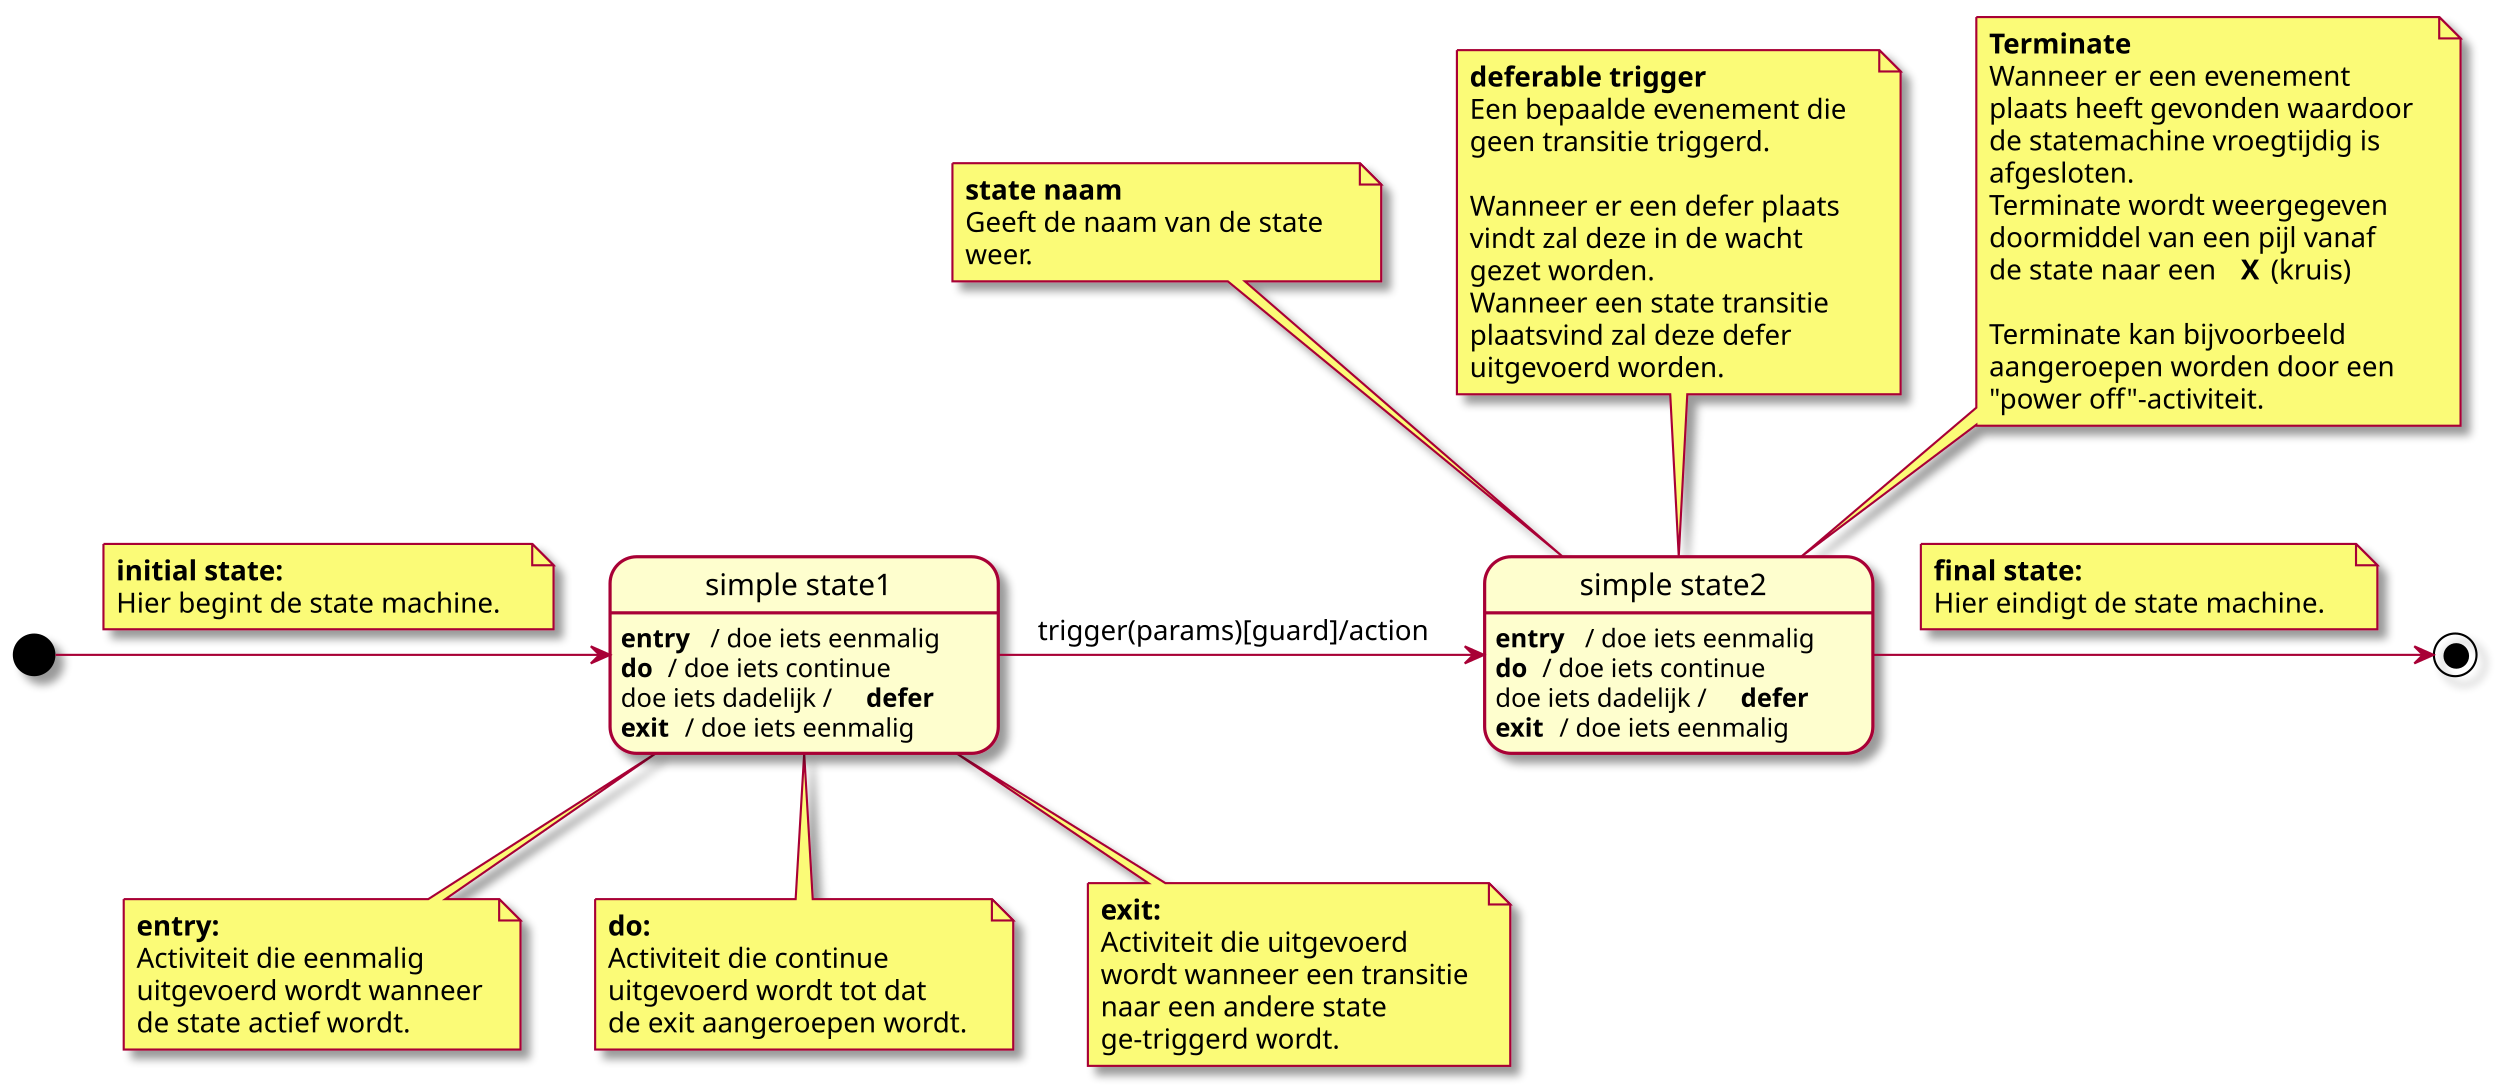
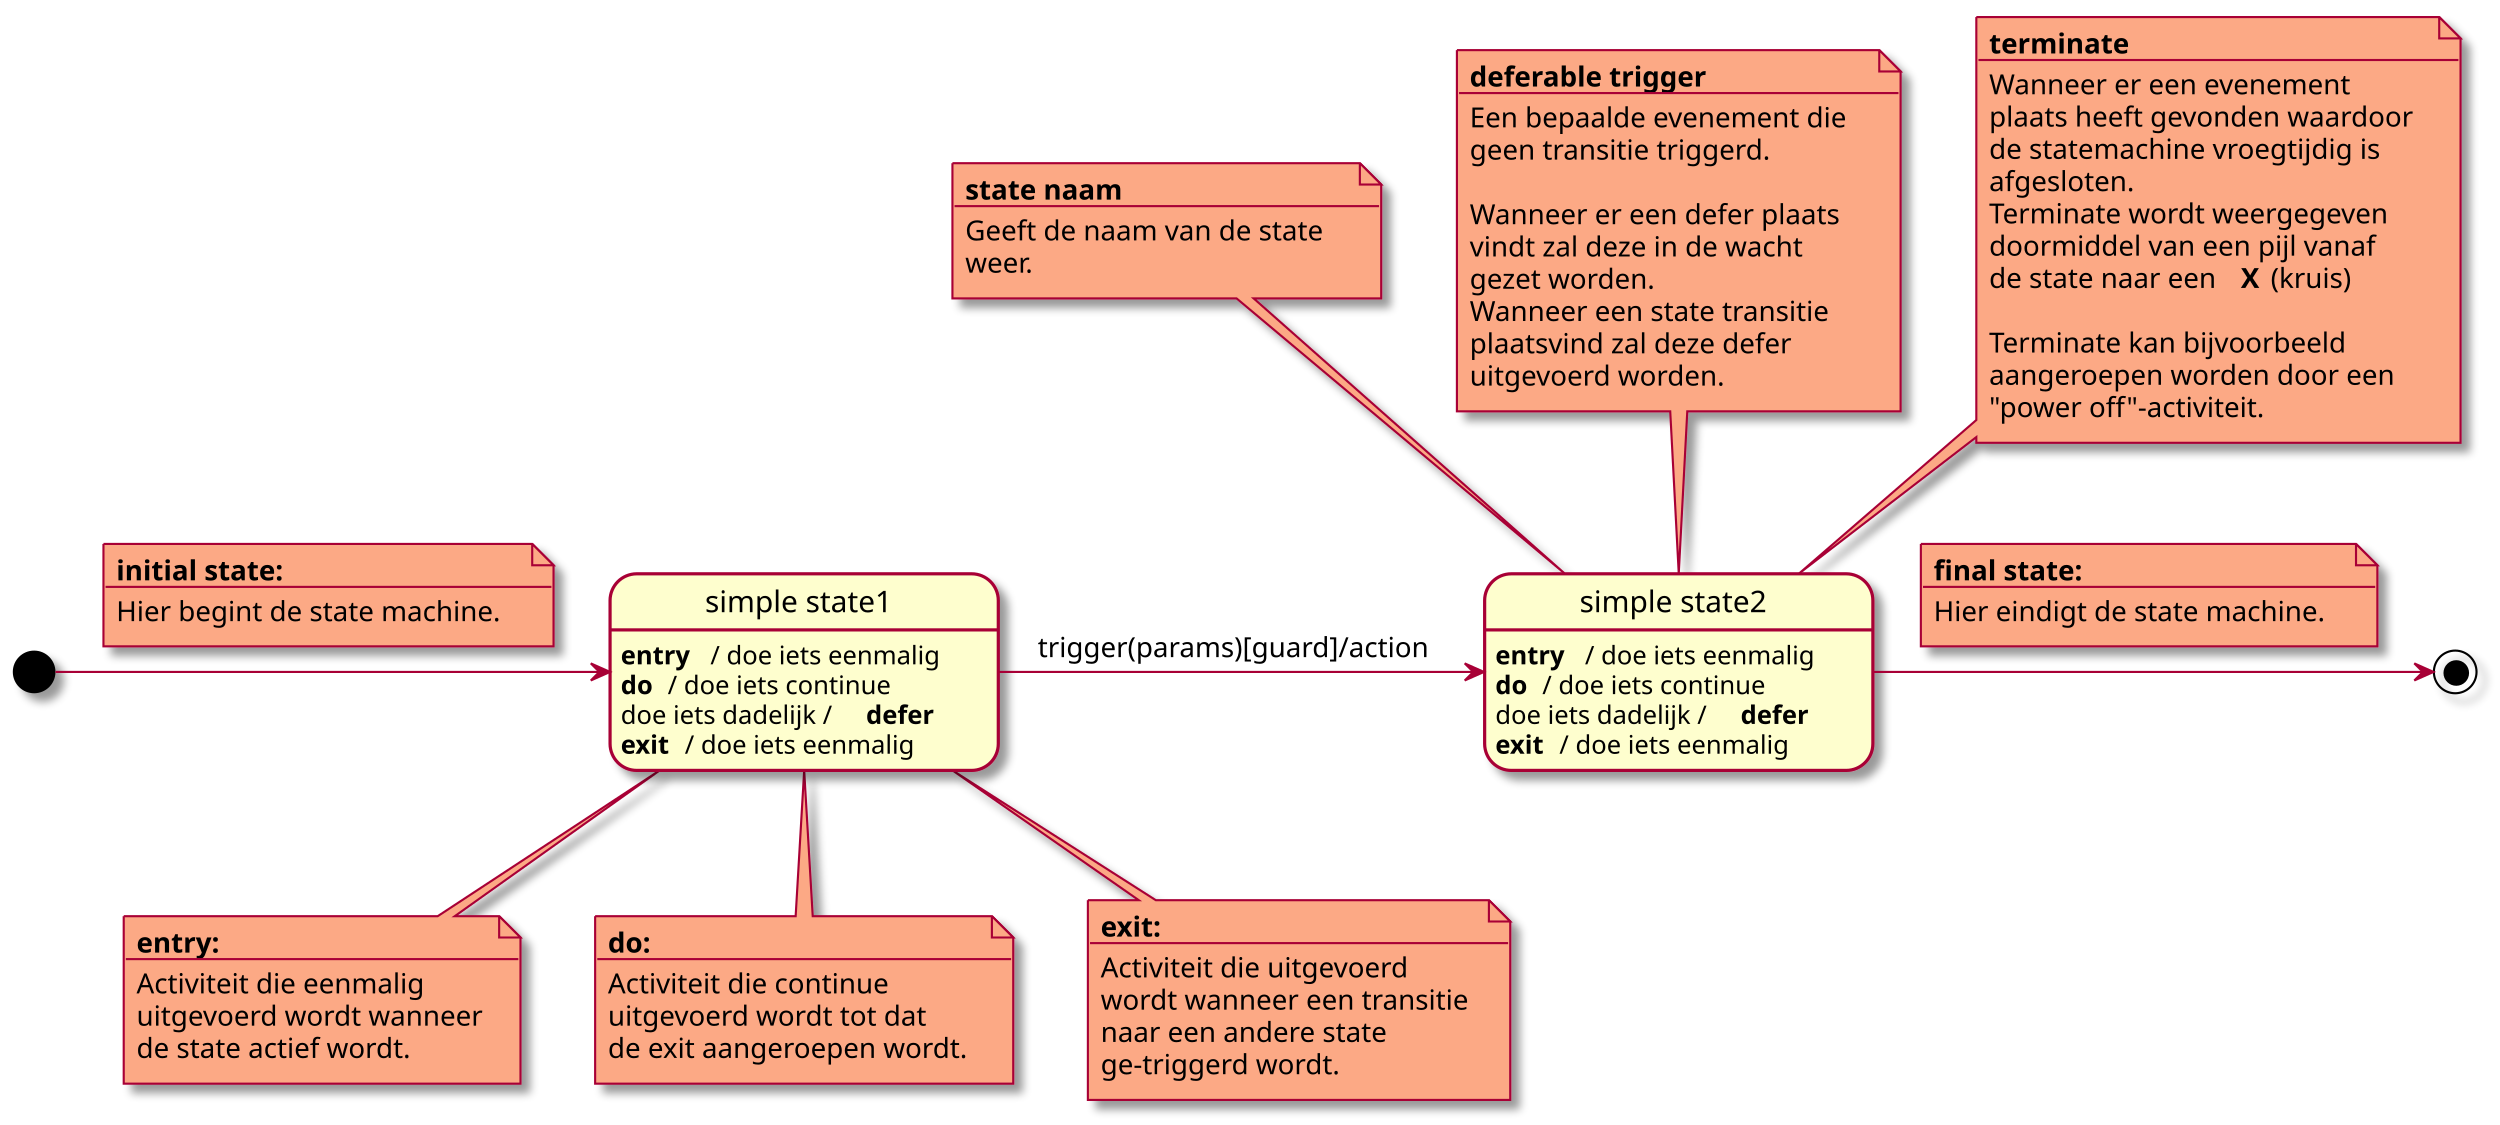
- <svg xmlns="http://www.w3.org/2000/svg" contentScriptType="application/ecmascript" contentStyleType="text/css" height="511px" preserveAspectRatio="none" style="width:1172px;height:511px;" version="1.1" viewBox="0 0 1172 511" width="1172px" zoomAndPan="magnify">
+ <svg xmlns="http://www.w3.org/2000/svg" contentScriptType="application/ecmascript" contentStyleType="text/css" height="527px" preserveAspectRatio="none" style="width:1172px;height:527px;" version="1.1" viewBox="0 0 1172 527" width="1172px" zoomAndPan="magnify">
  <defs>
-     <filter height="300%" id="f1602x31pqdsz2" width="300%" x="-1" y="-1">
+     <filter height="300%" id="f1xwg6sgel5902" width="300%" x="-1" y="-1">
      <feGaussianBlur result="blurOut" stdDeviation="2.0" />
      <feColorMatrix in="blurOut" result="blurOut2" type="matrix" values="0 0 0 0 0 0 0 0 0 0 0 0 0 0 0 0 0 0 .4 0" />
      <feOffset dx="4.0" dy="4.0" in="blurOut2" result="blurOut3" />
      <feBlend in="SourceGraphic" in2="blurOut3" mode="normal" />
    </filter>
  </defs>
  <g>
-     <ellipse cx="16" cy="307" fill="#000000" filter="url(#f1602x31pqdsz2)" rx="10" ry="10" style="stroke: none; stroke-width: 1.0;" />
-     <ellipse cx="1151" cy="307" fill="none" filter="url(#f1602x31pqdsz2)" rx="10" ry="10" style="stroke: #000000; stroke-width: 1.0;" />
-     <ellipse cx="1151.5" cy="307.5" fill="#000000" rx="6" ry="6" style="stroke: none; stroke-width: 1.0;" />
-     <path d="M58,421.5 L58,492.031 A0,0 0 0 0 58,492.031 L244,492.031 A0,0 0 0 0 244,492.031 L244,431.5 L234,421.5 L208.778,421.5 L307.657,353.024 L200.778,421.5 L58,421.5 A0,0 0 0 0 58,421.5 " fill="#FBFB77" filter="url(#f1602x31pqdsz2)" style="stroke: #A80036; stroke-width: 1.0;" />
-     <path d="M234,421.5 L234,431.5 L244,431.5 L234,421.5 " fill="#FBFB77" style="stroke: #A80036; stroke-width: 1.0;" />
-     <text fill="#000000" font-family="sans-serif" font-size="13" font-weight="bold" lengthAdjust="spacingAndGlyphs" textLength="43" x="64" y="438.567">entry:</text>
-     <text fill="#000000" font-family="sans-serif" font-size="13" lengthAdjust="spacingAndGlyphs" textLength="141" x="64" y="453.7">Activiteit die eenmalig</text>
-     <text fill="#000000" font-family="sans-serif" font-size="13" lengthAdjust="spacingAndGlyphs" textLength="165" x="64" y="468.832">uitgevoerd wordt wanneer</text>
-     <text fill="#000000" font-family="sans-serif" font-size="13" lengthAdjust="spacingAndGlyphs" textLength="135" x="64" y="483.965">de state actief wordt.</text>
-     <path d="M279,421.5 L279,492.031 A0,0 0 0 0 279,492.031 L475,492.031 A0,0 0 0 0 475,492.031 L475,431.5 L465,421.5 L381,421.5 L377,353.229 L373,421.5 L279,421.5 A0,0 0 0 0 279,421.5 " fill="#FBFB77" filter="url(#f1602x31pqdsz2)" style="stroke: #A80036; stroke-width: 1.0;" />
-     <path d="M465,421.5 L465,431.5 L475,431.5 L465,421.5 " fill="#FBFB77" style="stroke: #A80036; stroke-width: 1.0;" />
-     <text fill="#000000" font-family="sans-serif" font-size="13" font-weight="bold" lengthAdjust="spacingAndGlyphs" textLength="24" x="285" y="438.567">do:</text>
-     <text fill="#000000" font-family="sans-serif" font-size="13" lengthAdjust="spacingAndGlyphs" textLength="137" x="285" y="453.7">Activiteit die continue</text>
-     <text fill="#000000" font-family="sans-serif" font-size="13" lengthAdjust="spacingAndGlyphs" textLength="154" x="285" y="468.832">uitgevoerd wordt tot dat</text>
-     <text fill="#000000" font-family="sans-serif" font-size="13" lengthAdjust="spacingAndGlyphs" textLength="175" x="285" y="483.965">de exit aangeroepen wordt.</text>
-     <path d="M510,414 L510,499.664 A0,0 0 0 0 510,499.664 L708,499.664 A0,0 0 0 0 708,499.664 L708,424 L698,414 L546.309,414 L448.184,353.024 L538.309,414 L510,414 A0,0 0 0 0 510,414 " fill="#FBFB77" filter="url(#f1602x31pqdsz2)" style="stroke: #A80036; stroke-width: 1.0;" />
-     <path d="M698,414 L698,424 L708,424 L698,414 " fill="#FBFB77" style="stroke: #A80036; stroke-width: 1.0;" />
-     <text fill="#000000" font-family="sans-serif" font-size="13" font-weight="bold" lengthAdjust="spacingAndGlyphs" textLength="32" x="516" y="431.067">exit:</text>
-     <text fill="#000000" font-family="sans-serif" font-size="13" lengthAdjust="spacingAndGlyphs" textLength="150" x="516" y="446.2">Activiteit die uitgevoerd</text>
-     <text fill="#000000" font-family="sans-serif" font-size="13" lengthAdjust="spacingAndGlyphs" textLength="177" x="516" y="461.332">wordt wanneer een transitie</text>
-     <text fill="#000000" font-family="sans-serif" font-size="13" lengthAdjust="spacingAndGlyphs" textLength="143" x="516" y="476.465">naar een andere state</text>
-     <text fill="#000000" font-family="sans-serif" font-size="13" lengthAdjust="spacingAndGlyphs" textLength="114" x="516" y="491.598">ge-triggerd wordt.</text>
-     <path d="M446.5,76.5 L446.5,131.898 A0,0 0 0 0 446.5,131.898 L575.617,131.898 L732.347,260.772 L583.617,131.898 L647.5,131.898 A0,0 0 0 0 647.5,131.898 L647.5,86.5 L637.5,76.5 L446.5,76.5 A0,0 0 0 0 446.5,76.5 " fill="#FBFB77" filter="url(#f1602x31pqdsz2)" style="stroke: #A80036; stroke-width: 1.0;" />
-     <path d="M637.5,76.5 L637.5,86.5 L647.5,86.5 L637.5,76.5 " fill="#FBFB77" style="stroke: #A80036; stroke-width: 1.0;" />
+     <ellipse cx="16" cy="315" fill="#000000" filter="url(#f1xwg6sgel5902)" rx="10" ry="10" style="stroke: none; stroke-width: 1.0;" />
+     <ellipse cx="1151" cy="315" fill="none" filter="url(#f1xwg6sgel5902)" rx="10" ry="10" style="stroke: #000000; stroke-width: 1.0;" />
+     <ellipse cx="1151.5" cy="315.5" fill="#000000" rx="6" ry="6" style="stroke: none; stroke-width: 1.0;" />
+     <path d="M58,429.5 L58,508.031 A0,0 0 0 0 58,508.031 L244,508.031 A0,0 0 0 0 244,508.031 L244,439.5 L234,429.5 L213.203,429.5 L309.192,361.205 L205.203,429.5 L58,429.5 A0,0 0 0 0 58,429.5 " fill="#FCA985" filter="url(#f1xwg6sgel5902)" style="stroke: #A80036; stroke-width: 1.0;" />
+     <path d="M234,429.5 L234,439.5 L244,439.5 L234,429.5 " fill="#FCA985" style="stroke: #A80036; stroke-width: 1.0;" />
+     <text fill="#000000" font-family="sans-serif" font-size="13" font-weight="bold" lengthAdjust="spacingAndGlyphs" textLength="43" x="64" y="446.567">entry:</text>
+     <line style="stroke: #A80036; stroke-width: 1.0;" x1="59" x2="243" y1="449.633" y2="449.633" />
+     <text fill="#000000" font-family="sans-serif" font-size="13" lengthAdjust="spacingAndGlyphs" textLength="141" x="64" y="465.7">Activiteit die eenmalig</text>
+     <text fill="#000000" font-family="sans-serif" font-size="13" lengthAdjust="spacingAndGlyphs" textLength="165" x="64" y="480.832">uitgevoerd wordt wanneer</text>
+     <text fill="#000000" font-family="sans-serif" font-size="13" lengthAdjust="spacingAndGlyphs" textLength="135" x="64" y="495.965">de state actief wordt.</text>
+     <path d="M279,429.5 L279,508.031 A0,0 0 0 0 279,508.031 L475,508.031 A0,0 0 0 0 475,508.031 L475,439.5 L465,429.5 L381,429.5 L377,361.205 L373,429.5 L279,429.5 A0,0 0 0 0 279,429.5 " fill="#FCA985" filter="url(#f1xwg6sgel5902)" style="stroke: #A80036; stroke-width: 1.0;" />
+     <path d="M465,429.5 L465,439.5 L475,439.5 L465,429.5 " fill="#FCA985" style="stroke: #A80036; stroke-width: 1.0;" />
+     <text fill="#000000" font-family="sans-serif" font-size="13" font-weight="bold" lengthAdjust="spacingAndGlyphs" textLength="24" x="285" y="446.567">do:</text>
+     <line style="stroke: #A80036; stroke-width: 1.0;" x1="280" x2="474" y1="449.633" y2="449.633" />
+     <text fill="#000000" font-family="sans-serif" font-size="13" lengthAdjust="spacingAndGlyphs" textLength="137" x="285" y="465.7">Activiteit die continue</text>
+     <text fill="#000000" font-family="sans-serif" font-size="13" lengthAdjust="spacingAndGlyphs" textLength="154" x="285" y="480.832">uitgevoerd wordt tot dat</text>
+     <text fill="#000000" font-family="sans-serif" font-size="13" lengthAdjust="spacingAndGlyphs" textLength="175" x="285" y="495.965">de exit aangeroepen wordt.</text>
+     <path d="M510,422 L510,515.664 A0,0 0 0 0 510,515.664 L708,515.664 A0,0 0 0 0 708,515.664 L708,432 L698,422 L541.836,422 L446.608,361.205 L533.836,422 L510,422 A0,0 0 0 0 510,422 " fill="#FCA985" filter="url(#f1xwg6sgel5902)" style="stroke: #A80036; stroke-width: 1.0;" />
+     <path d="M698,422 L698,432 L708,432 L698,422 " fill="#FCA985" style="stroke: #A80036; stroke-width: 1.0;" />
+     <text fill="#000000" font-family="sans-serif" font-size="13" font-weight="bold" lengthAdjust="spacingAndGlyphs" textLength="32" x="516" y="439.067">exit:</text>
+     <line style="stroke: #A80036; stroke-width: 1.0;" x1="511" x2="707" y1="442.133" y2="442.133" />
+     <text fill="#000000" font-family="sans-serif" font-size="13" lengthAdjust="spacingAndGlyphs" textLength="150" x="516" y="458.2">Activiteit die uitgevoerd</text>
+     <text fill="#000000" font-family="sans-serif" font-size="13" lengthAdjust="spacingAndGlyphs" textLength="177" x="516" y="473.332">wordt wanneer een transitie</text>
+     <text fill="#000000" font-family="sans-serif" font-size="13" lengthAdjust="spacingAndGlyphs" textLength="143" x="516" y="488.465">naar een andere state</text>
+     <text fill="#000000" font-family="sans-serif" font-size="13" lengthAdjust="spacingAndGlyphs" textLength="114" x="516" y="503.598">ge-triggerd wordt.</text>
+     <path d="M446.5,76.5 L446.5,139.898 A0,0 0 0 0 446.5,139.898 L579.712,139.898 L733.373,268.747 L587.712,139.898 L647.5,139.898 A0,0 0 0 0 647.5,139.898 L647.5,86.5 L637.5,76.5 L446.5,76.5 A0,0 0 0 0 446.5,76.5 " fill="#FCA985" filter="url(#f1xwg6sgel5902)" style="stroke: #A80036; stroke-width: 1.0;" />
+     <path d="M637.5,76.5 L637.5,86.5 L647.5,86.5 L637.5,76.5 " fill="#FCA985" style="stroke: #A80036; stroke-width: 1.0;" />
    <text fill="#000000" font-family="sans-serif" font-size="13" font-weight="bold" lengthAdjust="spacingAndGlyphs" textLength="84" x="452.5" y="93.567">state naam</text>
-     <text fill="#000000" font-family="sans-serif" font-size="13" lengthAdjust="spacingAndGlyphs" textLength="180" x="452.5" y="108.7">Geeft de naam van de state</text>
-     <text fill="#000000" font-family="sans-serif" font-size="13" lengthAdjust="spacingAndGlyphs" textLength="34" x="452.5" y="123.832">weer.</text>
-     <path d="M683,23.5 L683,184.828 A0,0 0 0 0 683,184.828 L783,184.828 L787,260.796 L791,184.828 L891,184.828 A0,0 0 0 0 891,184.828 L891,33.5 L881,23.5 L683,23.5 A0,0 0 0 0 683,23.5 " fill="#FBFB77" filter="url(#f1602x31pqdsz2)" style="stroke: #A80036; stroke-width: 1.0;" />
-     <path d="M881,23.5 L881,33.5 L891,33.5 L881,23.5 " fill="#FBFB77" style="stroke: #A80036; stroke-width: 1.0;" />
+     <line style="stroke: #A80036; stroke-width: 1.0;" x1="447.5" x2="646.5" y1="96.633" y2="96.633" />
+     <text fill="#000000" font-family="sans-serif" font-size="13" lengthAdjust="spacingAndGlyphs" textLength="180" x="452.5" y="112.7">Geeft de naam van de state</text>
+     <text fill="#000000" font-family="sans-serif" font-size="13" lengthAdjust="spacingAndGlyphs" textLength="34" x="452.5" y="127.832">weer.</text>
+     <path d="M683,23.5 L683,192.828 A0,0 0 0 0 683,192.828 L783,192.828 L787,268.858 L791,192.828 L891,192.828 A0,0 0 0 0 891,192.828 L891,33.5 L881,23.5 L683,23.5 A0,0 0 0 0 683,23.5 " fill="#FCA985" filter="url(#f1xwg6sgel5902)" style="stroke: #A80036; stroke-width: 1.0;" />
+     <path d="M881,23.5 L881,33.5 L891,33.5 L881,23.5 " fill="#FCA985" style="stroke: #A80036; stroke-width: 1.0;" />
    <text fill="#000000" font-family="sans-serif" font-size="13" font-weight="bold" lengthAdjust="spacingAndGlyphs" textLength="128" x="689" y="40.567">deferable trigger</text>
-     <text fill="#000000" font-family="sans-serif" font-size="13" lengthAdjust="spacingAndGlyphs" textLength="187" x="689" y="55.7">Een bepaalde evenement die</text>
-     <text fill="#000000" font-family="sans-serif" font-size="13" lengthAdjust="spacingAndGlyphs" textLength="146" x="689" y="70.832">geen transitie triggerd.</text>
-     <text fill="#000000" font-family="sans-serif" font-size="13" lengthAdjust="spacingAndGlyphs" textLength="0" x="693" y="85.965" />
-     <text fill="#000000" font-family="sans-serif" font-size="13" lengthAdjust="spacingAndGlyphs" textLength="181" x="689" y="101.098">Wanneer er een defer plaats</text>
-     <text fill="#000000" font-family="sans-serif" font-size="13" lengthAdjust="spacingAndGlyphs" textLength="164" x="689" y="116.231">vindt zal deze in de wacht</text>
-     <text fill="#000000" font-family="sans-serif" font-size="13" lengthAdjust="spacingAndGlyphs" textLength="90" x="689" y="131.364">gezet worden.</text>
-     <text fill="#000000" font-family="sans-serif" font-size="13" lengthAdjust="spacingAndGlyphs" textLength="177" x="689" y="146.497">Wanneer een state transitie</text>
-     <text fill="#000000" font-family="sans-serif" font-size="13" lengthAdjust="spacingAndGlyphs" textLength="159" x="689" y="161.629">plaatsvind zal deze defer</text>
-     <text fill="#000000" font-family="sans-serif" font-size="13" lengthAdjust="spacingAndGlyphs" textLength="122" x="689" y="176.762">uitgevoerd worden.</text>
-     <path d="M926.5,8 L926.5,191.108 L844.484,260.877 L926.5,199.108 L926.5,199.594 A0,0 0 0 0 926.5,199.594 L1153.5,199.594 A0,0 0 0 0 1153.5,199.594 L1153.5,18 L1143.5,8 L926.5,8 A0,0 0 0 0 926.5,8 " fill="#FBFB77" filter="url(#f1602x31pqdsz2)" style="stroke: #A80036; stroke-width: 1.0;" />
-     <path d="M1143.5,8 L1143.5,18 L1153.5,18 L1143.5,8 " fill="#FBFB77" style="stroke: #A80036; stroke-width: 1.0;" />
-     <text fill="#000000" font-family="sans-serif" font-size="13" font-weight="bold" lengthAdjust="spacingAndGlyphs" textLength="74" x="932.5" y="25.067">Terminate</text>
-     <text fill="#000000" font-family="sans-serif" font-size="13" lengthAdjust="spacingAndGlyphs" textLength="178" x="932.5" y="40.2">Wanneer er een evenement</text>
-     <text fill="#000000" font-family="sans-serif" font-size="13" lengthAdjust="spacingAndGlyphs" textLength="206" x="932.5" y="55.333">plaats heeft gevonden waardoor</text>
-     <text fill="#000000" font-family="sans-serif" font-size="13" lengthAdjust="spacingAndGlyphs" textLength="192" x="932.5" y="70.465">de statemachine vroegtijdig is</text>
-     <text fill="#000000" font-family="sans-serif" font-size="13" lengthAdjust="spacingAndGlyphs" textLength="71" x="932.5" y="85.598">afgesloten.</text>
-     <text fill="#000000" font-family="sans-serif" font-size="13" lengthAdjust="spacingAndGlyphs" textLength="193" x="932.5" y="100.731">Terminate wordt weergegeven</text>
-     <text fill="#000000" font-family="sans-serif" font-size="13" lengthAdjust="spacingAndGlyphs" textLength="187" x="932.5" y="115.864">doormiddel van een pijl vanaf</text>
-     <text fill="#000000" font-family="sans-serif" font-size="13" lengthAdjust="spacingAndGlyphs" textLength="114" x="932.5" y="130.997">de state naar een</text>
-     <text fill="#000000" font-family="sans-serif" font-size="13" font-weight="bold" lengthAdjust="spacingAndGlyphs" textLength="10" x="1050.5" y="130.997">X</text>
-     <text fill="#000000" font-family="sans-serif" font-size="13" lengthAdjust="spacingAndGlyphs" textLength="40" x="1064.5" y="130.997">(kruis)</text>
-     <text fill="#000000" font-family="sans-serif" font-size="13" lengthAdjust="spacingAndGlyphs" textLength="0" x="936.5" y="146.129" />
-     <text fill="#000000" font-family="sans-serif" font-size="13" lengthAdjust="spacingAndGlyphs" textLength="173" x="932.5" y="161.262">Terminate kan bijvoorbeeld</text>
-     <text fill="#000000" font-family="sans-serif" font-size="13" lengthAdjust="spacingAndGlyphs" textLength="196" x="932.5" y="176.395">aangeroepen worden door een</text>
-     <text fill="#000000" font-family="sans-serif" font-size="13" lengthAdjust="spacingAndGlyphs" textLength="131" x="932.5" y="191.528">"power off"-activiteit.</text>
-     <rect fill="#FEFECE" filter="url(#f1602x31pqdsz2)" height="92.172" rx="12.5" ry="12.5" style="stroke: #A80036; stroke-width: 1.5;" width="182" x="286" y="261" />
-     <line style="stroke: #A80036; stroke-width: 1.5;" x1="286" x2="468" y1="287.297" y2="287.297" />
-     <text fill="#000000" font-family="sans-serif" font-size="14" lengthAdjust="spacingAndGlyphs" textLength="93" x="330.5" y="278.995">simple state1</text>
-     <text fill="#000000" font-family="sans-serif" font-size="12" font-weight="bold" lengthAdjust="spacingAndGlyphs" textLength="38" x="291" y="303.435">entry</text>
-     <text fill="#000000" font-family="sans-serif" font-size="12" lengthAdjust="spacingAndGlyphs" textLength="120" x="333" y="303.435">/ doe iets eenmalig</text>
-     <text fill="#000000" font-family="sans-serif" font-size="12" font-weight="bold" lengthAdjust="spacingAndGlyphs" textLength="18" x="291" y="317.404">do</text>
-     <text fill="#000000" font-family="sans-serif" font-size="12" lengthAdjust="spacingAndGlyphs" textLength="118" x="313" y="317.404">/ doe iets continue</text>
-     <text fill="#000000" font-family="sans-serif" font-size="12" lengthAdjust="spacingAndGlyphs" textLength="111" x="291" y="331.373">doe iets dadelijk /</text>
-     <text fill="#000000" font-family="sans-serif" font-size="12" font-weight="bold" lengthAdjust="spacingAndGlyphs" textLength="38" x="406" y="331.373">defer</text>
-     <text fill="#000000" font-family="sans-serif" font-size="12" font-weight="bold" lengthAdjust="spacingAndGlyphs" textLength="26" x="291" y="345.342">exit</text>
-     <text fill="#000000" font-family="sans-serif" font-size="12" lengthAdjust="spacingAndGlyphs" textLength="120" x="321" y="345.342">/ doe iets eenmalig</text>
-     <rect fill="#FEFECE" filter="url(#f1602x31pqdsz2)" height="92.172" rx="12.5" ry="12.5" style="stroke: #A80036; stroke-width: 1.5;" width="182" x="696" y="261" />
-     <line style="stroke: #A80036; stroke-width: 1.5;" x1="696" x2="878" y1="287.297" y2="287.297" />
-     <text fill="#000000" font-family="sans-serif" font-size="14" lengthAdjust="spacingAndGlyphs" textLength="93" x="740.5" y="278.995">simple state2</text>
-     <text fill="#000000" font-family="sans-serif" font-size="12" font-weight="bold" lengthAdjust="spacingAndGlyphs" textLength="38" x="701" y="303.435">entry</text>
-     <text fill="#000000" font-family="sans-serif" font-size="12" lengthAdjust="spacingAndGlyphs" textLength="120" x="743" y="303.435">/ doe iets eenmalig</text>
-     <text fill="#000000" font-family="sans-serif" font-size="12" font-weight="bold" lengthAdjust="spacingAndGlyphs" textLength="18" x="701" y="317.404">do</text>
-     <text fill="#000000" font-family="sans-serif" font-size="12" lengthAdjust="spacingAndGlyphs" textLength="118" x="723" y="317.404">/ doe iets continue</text>
-     <text fill="#000000" font-family="sans-serif" font-size="12" lengthAdjust="spacingAndGlyphs" textLength="111" x="701" y="331.373">doe iets dadelijk /</text>
-     <text fill="#000000" font-family="sans-serif" font-size="12" font-weight="bold" lengthAdjust="spacingAndGlyphs" textLength="38" x="816" y="331.373">defer</text>
-     <text fill="#000000" font-family="sans-serif" font-size="12" font-weight="bold" lengthAdjust="spacingAndGlyphs" textLength="26" x="701" y="345.342">exit</text>
-     <text fill="#000000" font-family="sans-serif" font-size="12" lengthAdjust="spacingAndGlyphs" textLength="120" x="731" y="345.342">/ doe iets eenmalig</text>
-     <path d="M26.032,307 C62.411,307 190.028,307 280.865,307 " fill="none" id="*start-&gt;s1" style="stroke: #A80036; stroke-width: 1.0;" />
-     <polygon fill="#A80036" points="285.976,307,276.976,303,280.976,307,276.976,311,285.976,307" style="stroke: #A80036; stroke-width: 1.0;" />
-     <path d="M48.5,255 L48.5,295 L259.5,295 L259.5,265 L249.5,255 L48.5,255 " fill="#FBFB77" filter="url(#f1602x31pqdsz2)" style="stroke: #A80036; stroke-width: 1.0;" />
-     <path d="M249.5,255 L249.5,265 L259.5,265 L249.5,255 " fill="#FBFB77" style="stroke: #A80036; stroke-width: 1.0;" />
+     <line style="stroke: #A80036; stroke-width: 1.0;" x1="684" x2="890" y1="43.633" y2="43.633" />
+     <text fill="#000000" font-family="sans-serif" font-size="13" lengthAdjust="spacingAndGlyphs" textLength="187" x="689" y="59.7">Een bepaalde evenement die</text>
+     <text fill="#000000" font-family="sans-serif" font-size="13" lengthAdjust="spacingAndGlyphs" textLength="146" x="689" y="74.832">geen transitie triggerd.</text>
+     <text fill="#000000" font-family="sans-serif" font-size="13" lengthAdjust="spacingAndGlyphs" textLength="0" x="693" y="89.965" />
+     <text fill="#000000" font-family="sans-serif" font-size="13" lengthAdjust="spacingAndGlyphs" textLength="181" x="689" y="105.098">Wanneer er een defer plaats</text>
+     <text fill="#000000" font-family="sans-serif" font-size="13" lengthAdjust="spacingAndGlyphs" textLength="164" x="689" y="120.231">vindt zal deze in de wacht</text>
+     <text fill="#000000" font-family="sans-serif" font-size="13" lengthAdjust="spacingAndGlyphs" textLength="90" x="689" y="135.364">gezet worden.</text>
+     <text fill="#000000" font-family="sans-serif" font-size="13" lengthAdjust="spacingAndGlyphs" textLength="177" x="689" y="150.497">Wanneer een state transitie</text>
+     <text fill="#000000" font-family="sans-serif" font-size="13" lengthAdjust="spacingAndGlyphs" textLength="159" x="689" y="165.629">plaatsvind zal deze defer</text>
+     <text fill="#000000" font-family="sans-serif" font-size="13" lengthAdjust="spacingAndGlyphs" textLength="122" x="689" y="180.762">uitgevoerd worden.</text>
+     <path d="M926.5,8 L926.5,196.904 L843.472,268.795 L926.5,204.904 L926.5,207.594 A0,0 0 0 0 926.5,207.594 L1153.5,207.594 A0,0 0 0 0 1153.5,207.594 L1153.5,18 L1143.5,8 L926.5,8 A0,0 0 0 0 926.5,8 " fill="#FCA985" filter="url(#f1xwg6sgel5902)" style="stroke: #A80036; stroke-width: 1.0;" />
+     <path d="M1143.5,8 L1143.5,18 L1153.5,18 L1143.5,8 " fill="#FCA985" style="stroke: #A80036; stroke-width: 1.0;" />
+     <text fill="#000000" font-family="sans-serif" font-size="13" font-weight="bold" lengthAdjust="spacingAndGlyphs" textLength="72" x="932.5" y="25.067">terminate</text>
+     <line style="stroke: #A80036; stroke-width: 1.0;" x1="927.5" x2="1152.5" y1="28.133" y2="28.133" />
+     <text fill="#000000" font-family="sans-serif" font-size="13" lengthAdjust="spacingAndGlyphs" textLength="178" x="932.5" y="44.2">Wanneer er een evenement</text>
+     <text fill="#000000" font-family="sans-serif" font-size="13" lengthAdjust="spacingAndGlyphs" textLength="206" x="932.5" y="59.333">plaats heeft gevonden waardoor</text>
+     <text fill="#000000" font-family="sans-serif" font-size="13" lengthAdjust="spacingAndGlyphs" textLength="192" x="932.5" y="74.465">de statemachine vroegtijdig is</text>
+     <text fill="#000000" font-family="sans-serif" font-size="13" lengthAdjust="spacingAndGlyphs" textLength="71" x="932.5" y="89.598">afgesloten.</text>
+     <text fill="#000000" font-family="sans-serif" font-size="13" lengthAdjust="spacingAndGlyphs" textLength="193" x="932.5" y="104.731">Terminate wordt weergegeven</text>
+     <text fill="#000000" font-family="sans-serif" font-size="13" lengthAdjust="spacingAndGlyphs" textLength="187" x="932.5" y="119.864">doormiddel van een pijl vanaf</text>
+     <text fill="#000000" font-family="sans-serif" font-size="13" lengthAdjust="spacingAndGlyphs" textLength="114" x="932.5" y="134.997">de state naar een</text>
+     <text fill="#000000" font-family="sans-serif" font-size="13" font-weight="bold" lengthAdjust="spacingAndGlyphs" textLength="10" x="1050.5" y="134.997">X</text>
+     <text fill="#000000" font-family="sans-serif" font-size="13" lengthAdjust="spacingAndGlyphs" textLength="40" x="1064.5" y="134.997">(kruis)</text>
+     <text fill="#000000" font-family="sans-serif" font-size="13" lengthAdjust="spacingAndGlyphs" textLength="0" x="936.5" y="150.129" />
+     <text fill="#000000" font-family="sans-serif" font-size="13" lengthAdjust="spacingAndGlyphs" textLength="173" x="932.5" y="165.262">Terminate kan bijvoorbeeld</text>
+     <text fill="#000000" font-family="sans-serif" font-size="13" lengthAdjust="spacingAndGlyphs" textLength="196" x="932.5" y="180.395">aangeroepen worden door een</text>
+     <text fill="#000000" font-family="sans-serif" font-size="13" lengthAdjust="spacingAndGlyphs" textLength="131" x="932.5" y="195.528">"power off"-activiteit.</text>
+     <rect fill="#FEFECE" filter="url(#f1xwg6sgel5902)" height="92.172" rx="12.5" ry="12.5" style="stroke: #A80036; stroke-width: 1.5;" width="182" x="286" y="269" />
+     <line style="stroke: #A80036; stroke-width: 1.5;" x1="286" x2="468" y1="295.297" y2="295.297" />
+     <text fill="#000000" font-family="sans-serif" font-size="14" lengthAdjust="spacingAndGlyphs" textLength="93" x="330.5" y="286.995">simple state1</text>
+     <text fill="#000000" font-family="sans-serif" font-size="12" font-weight="bold" lengthAdjust="spacingAndGlyphs" textLength="38" x="291" y="311.435">entry</text>
+     <text fill="#000000" font-family="sans-serif" font-size="12" lengthAdjust="spacingAndGlyphs" textLength="120" x="333" y="311.435">/ doe iets eenmalig</text>
+     <text fill="#000000" font-family="sans-serif" font-size="12" font-weight="bold" lengthAdjust="spacingAndGlyphs" textLength="18" x="291" y="325.404">do</text>
+     <text fill="#000000" font-family="sans-serif" font-size="12" lengthAdjust="spacingAndGlyphs" textLength="118" x="313" y="325.404">/ doe iets continue</text>
+     <text fill="#000000" font-family="sans-serif" font-size="12" lengthAdjust="spacingAndGlyphs" textLength="111" x="291" y="339.373">doe iets dadelijk /</text>
+     <text fill="#000000" font-family="sans-serif" font-size="12" font-weight="bold" lengthAdjust="spacingAndGlyphs" textLength="38" x="406" y="339.373">defer</text>
+     <text fill="#000000" font-family="sans-serif" font-size="12" font-weight="bold" lengthAdjust="spacingAndGlyphs" textLength="26" x="291" y="353.342">exit</text>
+     <text fill="#000000" font-family="sans-serif" font-size="12" lengthAdjust="spacingAndGlyphs" textLength="120" x="321" y="353.342">/ doe iets eenmalig</text>
+     <rect fill="#FEFECE" filter="url(#f1xwg6sgel5902)" height="92.172" rx="12.5" ry="12.5" style="stroke: #A80036; stroke-width: 1.5;" width="182" x="696" y="269" />
+     <line style="stroke: #A80036; stroke-width: 1.5;" x1="696" x2="878" y1="295.297" y2="295.297" />
+     <text fill="#000000" font-family="sans-serif" font-size="14" lengthAdjust="spacingAndGlyphs" textLength="93" x="740.5" y="286.995">simple state2</text>
+     <text fill="#000000" font-family="sans-serif" font-size="12" font-weight="bold" lengthAdjust="spacingAndGlyphs" textLength="38" x="701" y="311.435">entry</text>
+     <text fill="#000000" font-family="sans-serif" font-size="12" lengthAdjust="spacingAndGlyphs" textLength="120" x="743" y="311.435">/ doe iets eenmalig</text>
+     <text fill="#000000" font-family="sans-serif" font-size="12" font-weight="bold" lengthAdjust="spacingAndGlyphs" textLength="18" x="701" y="325.404">do</text>
+     <text fill="#000000" font-family="sans-serif" font-size="12" lengthAdjust="spacingAndGlyphs" textLength="118" x="723" y="325.404">/ doe iets continue</text>
+     <text fill="#000000" font-family="sans-serif" font-size="12" lengthAdjust="spacingAndGlyphs" textLength="111" x="701" y="339.373">doe iets dadelijk /</text>
+     <text fill="#000000" font-family="sans-serif" font-size="12" font-weight="bold" lengthAdjust="spacingAndGlyphs" textLength="38" x="816" y="339.373">defer</text>
+     <text fill="#000000" font-family="sans-serif" font-size="12" font-weight="bold" lengthAdjust="spacingAndGlyphs" textLength="26" x="701" y="353.342">exit</text>
+     <text fill="#000000" font-family="sans-serif" font-size="12" lengthAdjust="spacingAndGlyphs" textLength="120" x="731" y="353.342">/ doe iets eenmalig</text>
+     <path d="M26.032,315 C62.411,315 190.028,315 280.865,315 " fill="none" id="*start-&gt;s1" style="stroke: #A80036; stroke-width: 1.0;" />
+     <polygon fill="#A80036" points="285.976,315,276.976,311,280.976,315,276.976,319,285.976,315" style="stroke: #A80036; stroke-width: 1.0;" />
+     <path d="M48.5,255 L48.5,303 L259.5,303 L259.5,265 L249.5,255 L48.5,255 " fill="#FCA985" filter="url(#f1xwg6sgel5902)" style="stroke: #A80036; stroke-width: 1.0;" />
+     <path d="M249.5,255 L249.5,265 L259.5,265 L249.5,255 " fill="#FCA985" style="stroke: #A80036; stroke-width: 1.0;" />
    <text fill="#000000" font-family="sans-serif" font-size="13" font-weight="bold" lengthAdjust="spacingAndGlyphs" textLength="88" x="54.5" y="272.067">initial state:</text>
-     <text fill="#000000" font-family="sans-serif" font-size="13" lengthAdjust="spacingAndGlyphs" textLength="190" x="54.5" y="287.2">Hier begint de state machine.</text>
-     <path d="M468.247,307 C534.249,307 623.27,307 690.46,307 " fill="none" id="s1-&gt;s2" style="stroke: #A80036; stroke-width: 1.0;" />
-     <polygon fill="#A80036" points="695.666,307,686.666,303,690.666,307,686.666,311,695.666,307" style="stroke: #A80036; stroke-width: 1.0;" />
-     <text fill="#000000" font-family="sans-serif" font-size="13" lengthAdjust="spacingAndGlyphs" textLength="191" x="486.5" y="300.067">trigger(params)[guard]/action</text>
-     <path d="M878.383,307 C966.436,307 1092.481,307 1135.745,307 " fill="none" id="s2-&gt;*end" style="stroke: #A80036; stroke-width: 1.0;" />
-     <polygon fill="#A80036" points="1140.832,307,1131.832,303,1135.832,307,1131.832,311,1140.832,307" style="stroke: #A80036; stroke-width: 1.0;" />
-     <path d="M900.5,255 L900.5,295 L1114.5,295 L1114.5,265 L1104.5,255 L900.5,255 " fill="#FBFB77" filter="url(#f1602x31pqdsz2)" style="stroke: #A80036; stroke-width: 1.0;" />
-     <path d="M1104.5,255 L1104.5,265 L1114.5,265 L1104.5,255 " fill="#FBFB77" style="stroke: #A80036; stroke-width: 1.0;" />
+     <line style="stroke: #A80036; stroke-width: 1.0;" x1="49.5" x2="258.5" y1="275.133" y2="275.133" />
+     <text fill="#000000" font-family="sans-serif" font-size="13" lengthAdjust="spacingAndGlyphs" textLength="190" x="54.5" y="291.2">Hier begint de state machine.</text>
+     <path d="M468.247,315 C534.249,315 623.27,315 690.46,315 " fill="none" id="s1-&gt;s2" style="stroke: #A80036; stroke-width: 1.0;" />
+     <polygon fill="#A80036" points="695.666,315,686.666,311,690.666,315,686.666,319,695.666,315" style="stroke: #A80036; stroke-width: 1.0;" />
+     <text fill="#000000" font-family="sans-serif" font-size="13" lengthAdjust="spacingAndGlyphs" textLength="191" x="486.5" y="308.067">trigger(params)[guard]/action</text>
+     <path d="M878.383,315 C966.436,315 1092.481,315 1135.745,315 " fill="none" id="s2-&gt;*end" style="stroke: #A80036; stroke-width: 1.0;" />
+     <polygon fill="#A80036" points="1140.832,315,1131.832,311,1135.832,315,1131.832,319,1140.832,315" style="stroke: #A80036; stroke-width: 1.0;" />
+     <path d="M900.5,255 L900.5,303 L1114.5,303 L1114.5,265 L1104.5,255 L900.5,255 " fill="#FCA985" filter="url(#f1xwg6sgel5902)" style="stroke: #A80036; stroke-width: 1.0;" />
+     <path d="M1104.5,255 L1104.5,265 L1114.5,265 L1104.5,255 " fill="#FCA985" style="stroke: #A80036; stroke-width: 1.0;" />
    <text fill="#000000" font-family="sans-serif" font-size="13" font-weight="bold" lengthAdjust="spacingAndGlyphs" textLength="80" x="906.5" y="272.067">final state:</text>
-     <text fill="#000000" font-family="sans-serif" font-size="13" lengthAdjust="spacingAndGlyphs" textLength="193" x="906.5" y="287.2">Hier eindigt de state machine.</text>
+     <line style="stroke: #A80036; stroke-width: 1.0;" x1="901.5" x2="1113.5" y1="275.133" y2="275.133" />
+     <text fill="#000000" font-family="sans-serif" font-size="13" lengthAdjust="spacingAndGlyphs" textLength="193" x="906.5" y="291.2">Hier eindigt de state machine.</text>
  </g>
</svg>
